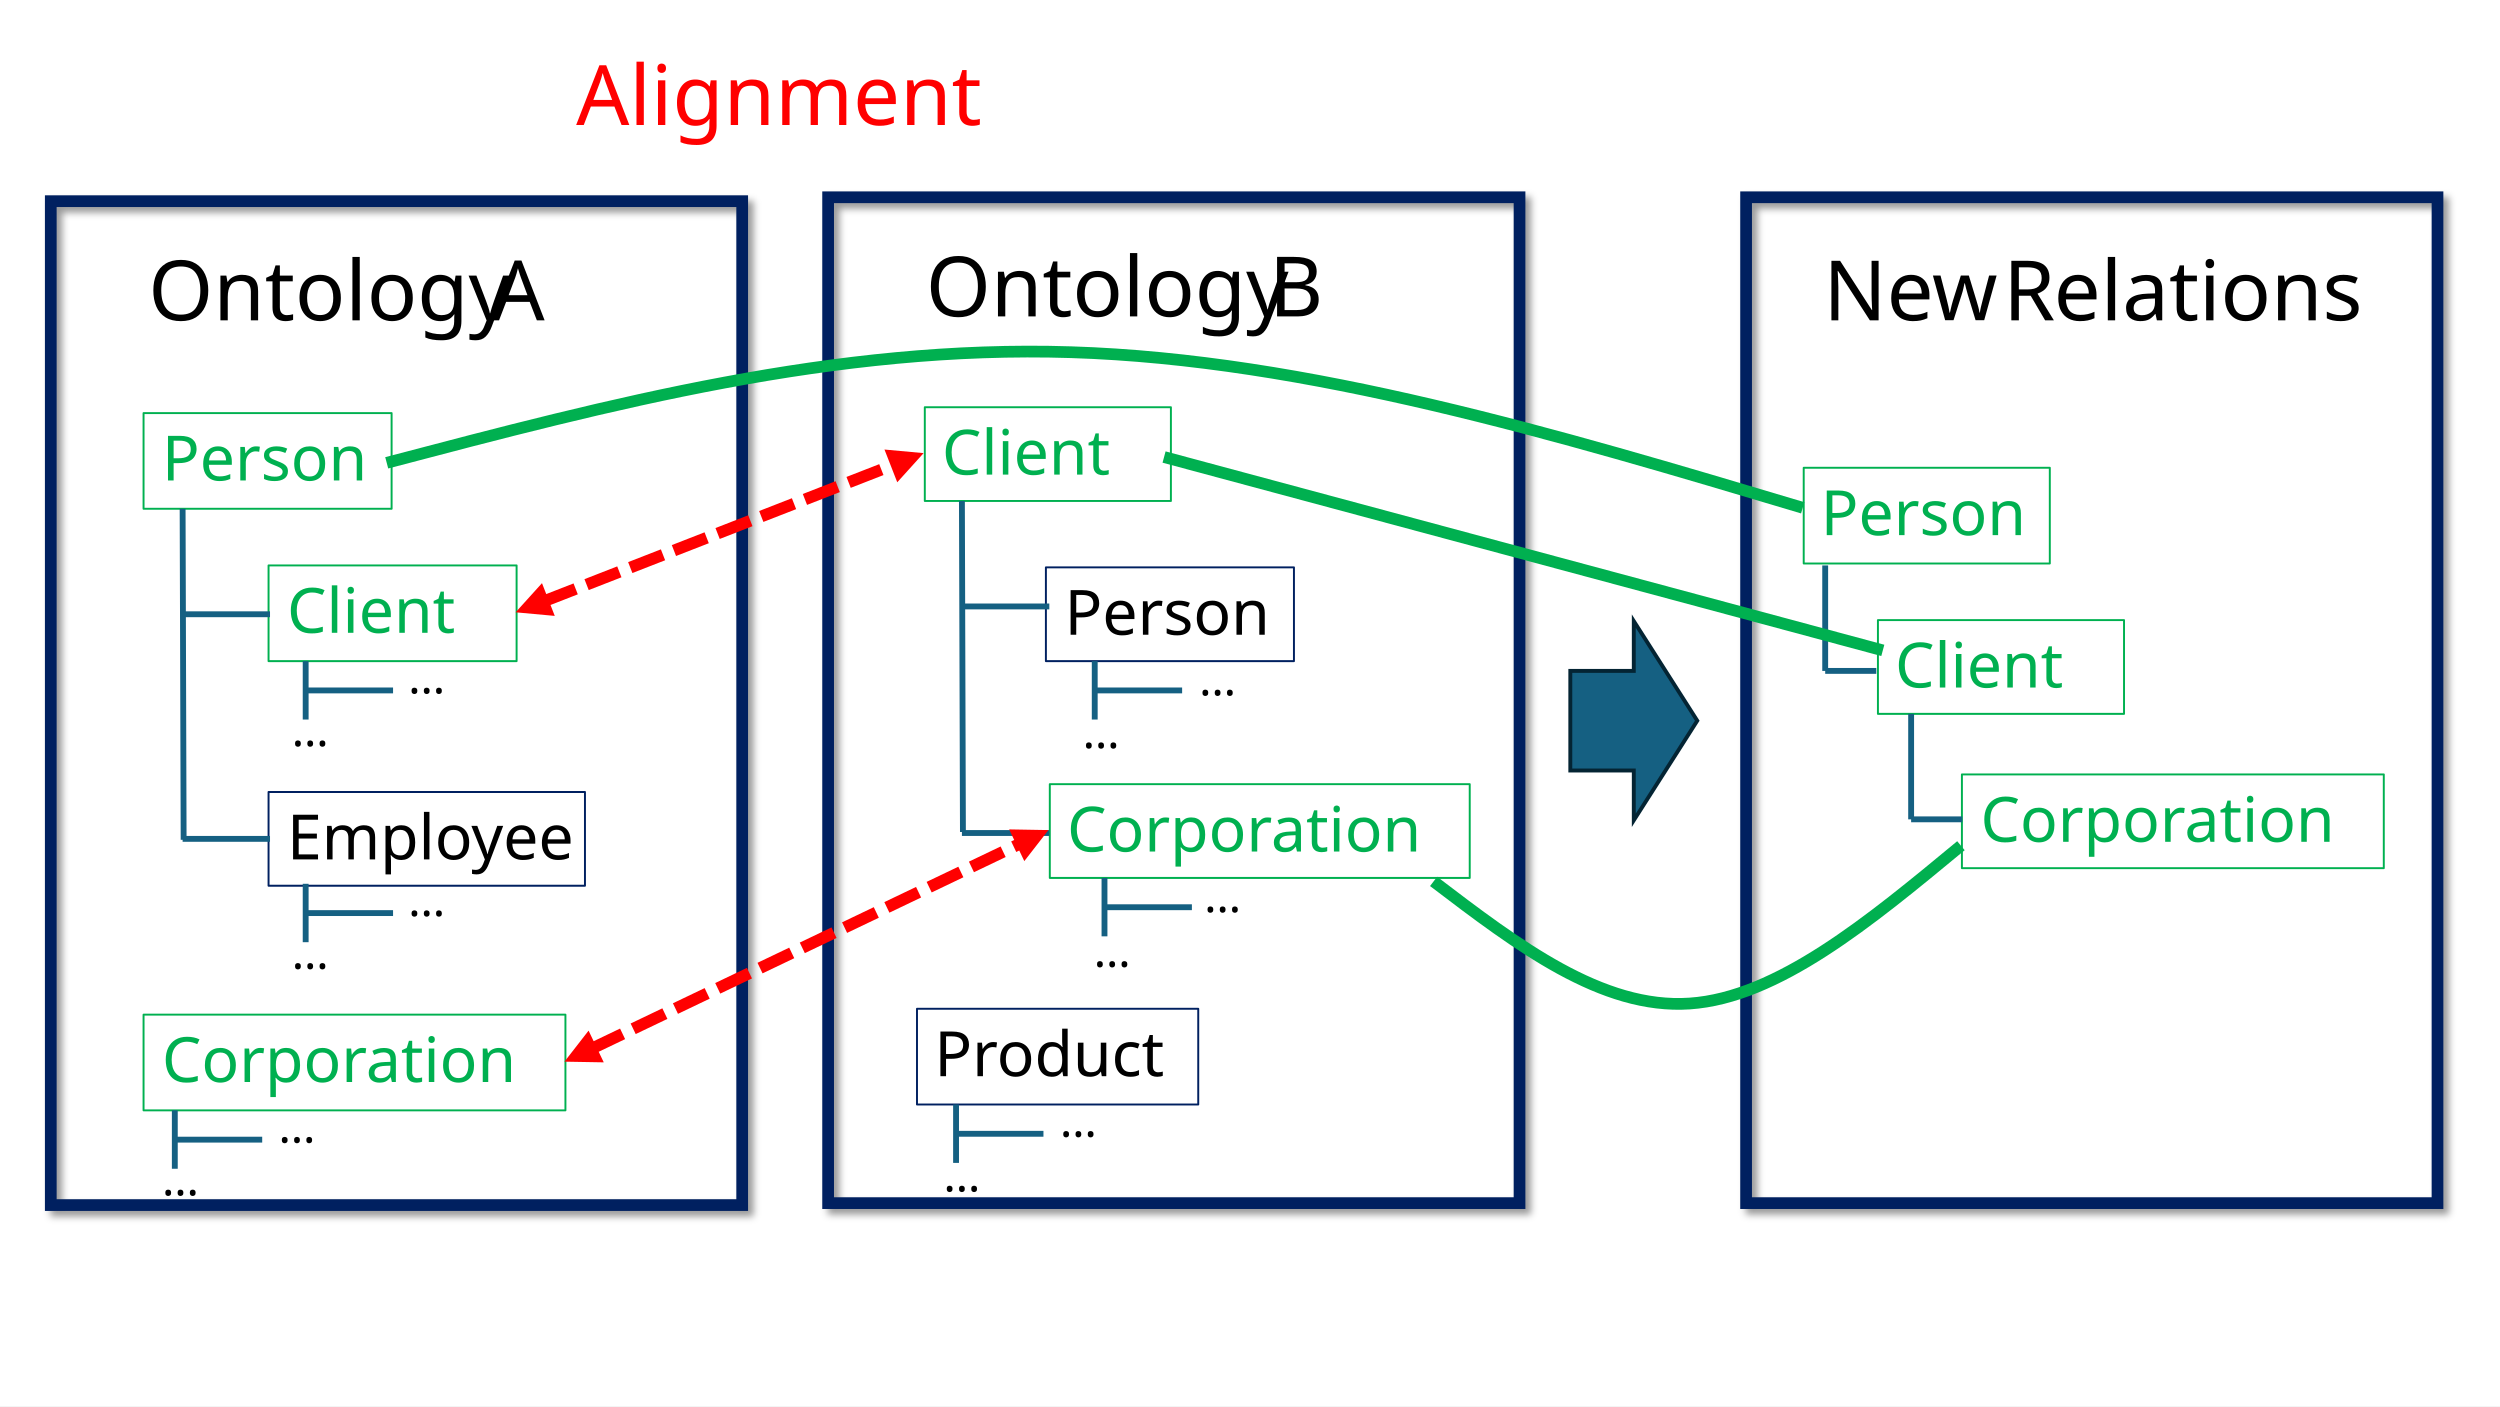
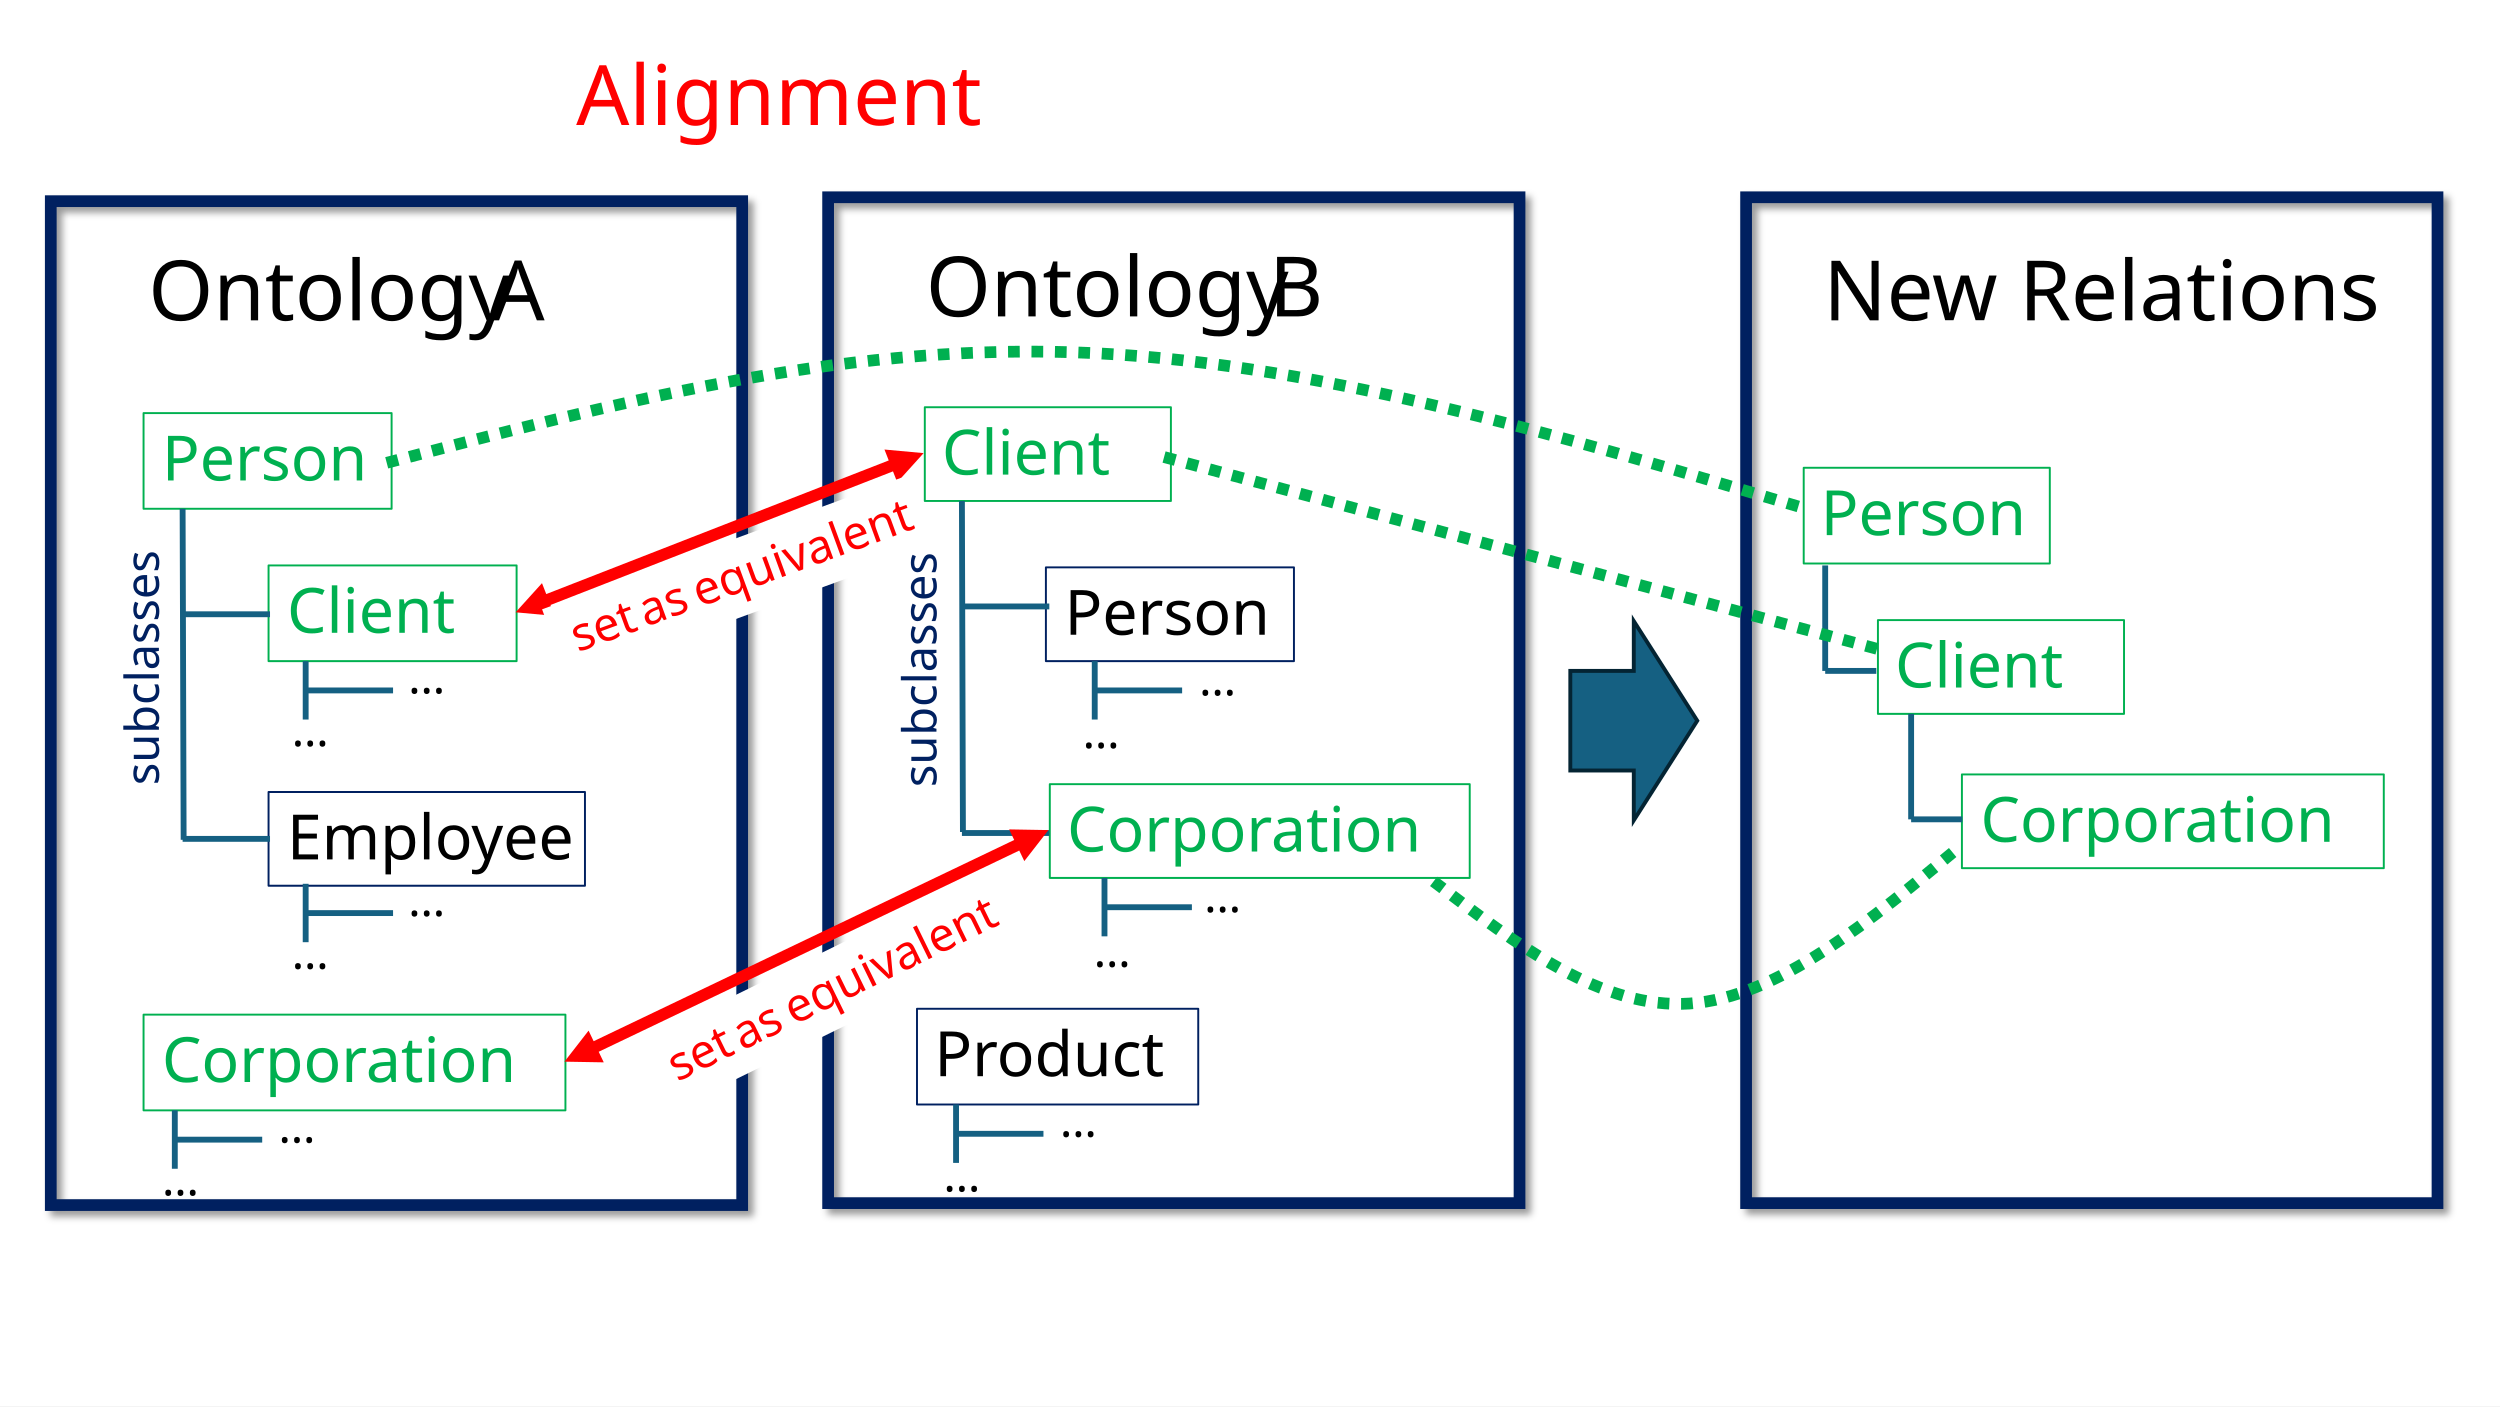
<svg xmlns="http://www.w3.org/2000/svg" width="1280" height="720" overflow="hidden">
  <defs>
    <filter id="fx0" x="-10%" y="-10%" width="120%" height="120%" filterUnits="userSpaceOnUse" primitiveUnits="userSpaceOnUse">
      <feComponentTransfer color-interpolation-filters="sRGB">
        <feFuncR type="discrete" tableValues="0 0" />
        <feFuncG type="discrete" tableValues="0 0" />
        <feFuncB type="discrete" tableValues="0 0" />
        <feFuncA type="linear" slope="0.4" intercept="0" />
      </feComponentTransfer>
      <feGaussianBlur stdDeviation="1.778 1.778" />
    </filter>
    <filter id="fx1" x="-10%" y="-10%" width="120%" height="120%" filterUnits="userSpaceOnUse" primitiveUnits="userSpaceOnUse">
      <feComponentTransfer color-interpolation-filters="sRGB">
        <feFuncR type="discrete" tableValues="0 0" />
        <feFuncG type="discrete" tableValues="0 0" />
        <feFuncB type="discrete" tableValues="0 0" />
        <feFuncA type="linear" slope="0.4" intercept="0" />
      </feComponentTransfer>
      <feGaussianBlur stdDeviation="1.778 1.778" />
    </filter>
    <filter id="fx2" x="-10%" y="-10%" width="120%" height="120%" filterUnits="userSpaceOnUse" primitiveUnits="userSpaceOnUse">
      <feComponentTransfer color-interpolation-filters="sRGB">
        <feFuncR type="discrete" tableValues="0 0" />
        <feFuncG type="discrete" tableValues="0 0" />
        <feFuncB type="discrete" tableValues="0 0" />
        <feFuncA type="linear" slope="0.4" intercept="0" />
      </feComponentTransfer>
      <feGaussianBlur stdDeviation="1.778 1.778" />
    </filter>
  </defs>
  <g>
    <rect x="0" y="0" width="1280" height="720" fill="#FFFFFF" />
    <g filter="url(#fx0)" transform="translate(19 96)">
      <g>
        <rect x="9.828" y="9.828" width="354" height="514" stroke="#002060" stroke-width="6" stroke-miterlimit="8" fill="none" />
      </g>
    </g>
    <rect x="26" y="103" width="354" height="514" stroke="#002060" stroke-width="6" stroke-miterlimit="8" fill="none" />
    <text font-family="Aptos,Aptos_MSFontService,sans-serif" font-weight="400" font-size="42.667" transform="translate(75.9087 164)">Ontology</text>
    <text font-family="Aptos,Aptos_MSFontService,sans-serif" font-weight="400" font-size="42.667" transform="translate(251.622 164)">A</text>
    <rect x="73.5" y="211.5" width="127" height="49" stroke="#00B050" stroke-linejoin="round" stroke-miterlimit="10" fill="none" />
    <text fill="#00B050" font-family="Consolas,Consolas_MSFontService,sans-serif" font-weight="400" font-size="32" transform="translate(82.9093 246)">Person</text>
    <rect x="137.5" y="289.5" width="127" height="49" stroke="#00B050" stroke-linejoin="round" stroke-miterlimit="10" fill="none" />
    <text fill="#00B050" font-family="Consolas,Consolas_MSFontService,sans-serif" font-weight="400" font-size="32" transform="translate(146.949 324)">Client</text>
    <rect x="137.5" y="405.5" width="162" height="48" stroke="#002060" stroke-linejoin="round" stroke-miterlimit="10" fill="none" />
    <text font-family="Consolas,Consolas_MSFontService,sans-serif" font-weight="400" font-size="32" transform="translate(146.949 440)">Employee</text>
    <g filter="url(#fx1)" transform="translate(417 94)">
      <g>
        <rect x="9.828" y="9.828" width="354" height="515" stroke="#002060" stroke-width="6" stroke-miterlimit="8" fill="none" />
      </g>
    </g>
    <rect x="424" y="101" width="354" height="515" stroke="#002060" stroke-width="6" stroke-miterlimit="8" fill="none" />
    <text font-family="Aptos,Aptos_MSFontService,sans-serif" font-weight="400" font-size="42.667" transform="translate(474.007 162)">Ontology</text>
    <text font-family="Aptos,Aptos_MSFontService,sans-serif" font-weight="400" font-size="42.667" transform="translate(649.721 162)">B</text>
    <rect x="535.5" y="290.5" width="127" height="48" stroke="#002060" stroke-linejoin="round" stroke-miterlimit="10" fill="none" />
    <text font-family="Consolas,Consolas_MSFontService,sans-serif" font-weight="400" font-size="32" transform="translate(545.047 325)">Person</text>
    <rect x="473.5" y="208.5" width="126" height="48" stroke="#00B050" stroke-linejoin="round" stroke-miterlimit="10" fill="none" />
    <text fill="#00B050" font-family="Consolas,Consolas_MSFontService,sans-serif" font-weight="400" font-size="32" transform="translate(482.26 243)">Client</text>
    <rect x="537.5" y="401.5" width="215" height="48" stroke="#00B050" stroke-linejoin="round" stroke-miterlimit="10" fill="none" />
    <text fill="#00B050" font-family="Consolas,Consolas_MSFontService,sans-serif" font-weight="400" font-size="32" transform="translate(546.327 436)">Corporation</text>
    <rect x="73.5" y="519.5" width="216" height="49" stroke="#00B050" stroke-linejoin="round" stroke-miterlimit="10" fill="none" />
    <text fill="#00B050" font-family="Consolas,Consolas_MSFontService,sans-serif" font-weight="400" font-size="32" transform="translate(82.9093 554)">Corporation</text>
    <rect x="469.5" y="516.5" width="144" height="49" stroke="#002060" stroke-linejoin="round" stroke-miterlimit="10" fill="none" />
    <text font-family="Consolas,Consolas_MSFontService,sans-serif" font-weight="400" font-size="32" transform="translate(478.385 551)">Product</text>
    <path d="M93.5 260.5 94.018 429.981" stroke="#156082" stroke-width="3" stroke-miterlimit="8" fill="none" fill-rule="evenodd" />
    <path d="M0 0 44.746 0" stroke="#156082" stroke-width="3" stroke-miterlimit="8" fill="none" fill-rule="evenodd" transform="matrix(-1 0 0 1 138.247 314.5)" />
    <path d="M0 0 44.746 0" stroke="#156082" stroke-width="3" stroke-miterlimit="8" fill="none" fill-rule="evenodd" transform="matrix(-1 0 0 1 138.247 429.5)" />
    <path d="M492.5 256.5 493.018 425.981" stroke="#156082" stroke-width="3" stroke-miterlimit="8" fill="none" fill-rule="evenodd" />
    <path d="M0 0 44.746 0" stroke="#156082" stroke-width="3" stroke-miterlimit="8" fill="none" fill-rule="evenodd" transform="matrix(-1 0 0 1 537.247 310.5)" />
    <path d="M0 0 44.746 0" stroke="#156082" stroke-width="3" stroke-miterlimit="8" fill="none" fill-rule="evenodd" transform="matrix(-1 0 0 1 537.247 426.5)" />
    <path d="M560.5 338.5 560.5 368.404" stroke="#156082" stroke-width="3" stroke-miterlimit="8" fill="none" fill-rule="evenodd" />
    <path d="M0 0 44.746 0" stroke="#156082" stroke-width="3" stroke-miterlimit="8" fill="none" fill-rule="evenodd" transform="matrix(-1 0 0 1 605.247 353.5)" />
    <path d="M565.5 449.5 565.5 479.404" stroke="#156082" stroke-width="3" stroke-miterlimit="8" fill="none" fill-rule="evenodd" />
    <path d="M0 0 44.746 0" stroke="#156082" stroke-width="3" stroke-miterlimit="8" fill="none" fill-rule="evenodd" transform="matrix(-1 0 0 1 610.247 464.5)" />
    <text font-family="Aptos,Aptos_MSFontService,sans-serif" font-weight="400" font-size="24" transform="translate(613.919 356)">…</text>
    <text font-family="Aptos,Aptos_MSFontService,sans-serif" font-weight="400" font-size="24" transform="translate(554.272 383)">…</text>
    <text font-family="Aptos,Aptos_MSFontService,sans-serif" font-weight="400" font-size="24" transform="translate(616.503 467)">…</text>
    <text font-family="Aptos,Aptos_MSFontService,sans-serif" font-weight="400" font-size="24" transform="translate(559.941 495)">…</text>
    <path d="M489.5 565.5 489.5 595.404" stroke="#156082" stroke-width="3" stroke-miterlimit="8" fill="none" fill-rule="evenodd" />
    <path d="M0 0 44.746 0" stroke="#156082" stroke-width="3" stroke-miterlimit="8" fill="none" fill-rule="evenodd" transform="matrix(-1 0 0 1 534.247 580.5)" />
    <text font-family="Aptos,Aptos_MSFontService,sans-serif" font-weight="400" font-size="24" transform="translate(542.643 582)">…</text>
    <text font-family="Aptos,Aptos_MSFontService,sans-serif" font-weight="400" font-size="24" transform="translate(482.996 610)">…</text>
    <path d="M156.5 338.5 156.5 368.404" stroke="#156082" stroke-width="3" stroke-miterlimit="8" fill="none" fill-rule="evenodd" />
    <path d="M0 0 44.746 0" stroke="#156082" stroke-width="3" stroke-miterlimit="8" fill="none" fill-rule="evenodd" transform="matrix(-1 0 0 1 201.247 353.5)" />
    <text font-family="Aptos,Aptos_MSFontService,sans-serif" font-weight="400" font-size="24" transform="translate(208.975 355)">…</text>
    <text font-family="Aptos,Aptos_MSFontService,sans-serif" font-weight="400" font-size="24" transform="translate(149.327 382)">…</text>
    <path d="M156.5 452.5 156.5 482.404" stroke="#156082" stroke-width="3" stroke-miterlimit="8" fill="none" fill-rule="evenodd" />
    <path d="M0 0 44.746 0" stroke="#156082" stroke-width="3" stroke-miterlimit="8" fill="none" fill-rule="evenodd" transform="matrix(-1 0 0 1 201.247 467.5)" />
    <text font-family="Aptos,Aptos_MSFontService,sans-serif" font-weight="400" font-size="24" transform="translate(208.975 469)">…</text>
    <text font-family="Aptos,Aptos_MSFontService,sans-serif" font-weight="400" font-size="24" transform="translate(149.327 496)">…</text>
    <path d="M89.5 568.5 89.5 598.404" stroke="#156082" stroke-width="3" stroke-miterlimit="8" fill="none" fill-rule="evenodd" />
    <path d="M0 0 44.746 0" stroke="#156082" stroke-width="3" stroke-miterlimit="8" fill="none" fill-rule="evenodd" transform="matrix(-1 0 0 1 134.247 583.5)" />
    <text font-family="Aptos,Aptos_MSFontService,sans-serif" font-weight="400" font-size="24" transform="translate(142.556 585)">…</text>
    <text font-family="Aptos,Aptos_MSFontService,sans-serif" font-weight="400" font-size="24" transform="translate(82.9092 612)">…</text>
-     <path d="M15.065 2.657 31.833 9.2 29.653 14.789 12.884 8.247ZM37.423 11.381 54.192 17.923 52.011 23.513 35.242 16.97ZM59.782 20.104 76.55 26.646 74.37 32.236 57.601 25.694ZM82.14 28.827 98.909 35.37 96.728 40.959 79.959 34.417ZM104.499 37.551 121.268 44.093 119.087 49.683 102.318 43.14ZM126.857 46.274 143.626 52.816 141.445 58.406 124.676 51.864ZM149.216 54.997 165.985 61.54 163.804 67.129 147.035 60.587ZM171.574 63.721 188.343 70.263 186.162 75.853 169.393 69.31ZM193.933 72.444 196.005 73.253 193.825 78.842 191.752 78.034ZM13.498 14.927 0 0 20.04-1.842ZM195.391 66.573 208.889 81.499 188.849 83.341Z" fill="#FF0000" transform="matrix(1 0 0 -1 264 313.5)" />
-     <path d="M14.825 3.768 31.062 11.538 28.473 16.95 12.236 9.181ZM36.475 14.127 52.712 21.897 50.122 27.309 33.885 19.54ZM58.124 24.487 74.361 32.256 71.771 37.669 55.534 29.899ZM79.773 34.846 96.01 42.615 93.42 48.028 77.183 40.258ZM101.422 45.205 117.659 52.975 115.069 58.387 98.832 50.617ZM123.071 55.565 139.308 63.334 136.718 68.746 120.481 60.977ZM144.72 65.924 160.957 73.693 158.368 79.105 142.131 71.336ZM166.37 76.283 182.606 84.052 180.017 89.465 163.78 81.695ZM188.019 86.642 204.256 94.412 201.666 99.824 185.429 92.055ZM209.668 97.001 225.905 104.771 223.315 110.183 207.078 102.414ZM231.317 107.361 235.564 109.393 232.974 114.805 228.727 112.773ZM12.352 15.888 0 0 20.122-0.349ZM235.447 102.685 247.799 118.573 227.678 118.922Z" fill="#FF0000" transform="matrix(1 0 0 -1 289 543.573)" />
+     <path d="M15.065 2.657 196.005 73.253 193.825 78.842 12.884 8.247ZM13.498 14.927 0 0 20.04-1.842ZM195.391 66.573 208.889 81.499 188.849 83.341Z" fill="#FF0000" transform="matrix(1 0 0 -1 264 313.5)" />
+     <path d="M14.825 3.768 235.564 109.393 232.974 114.805 12.236 9.181ZM12.352 15.888 0 0 20.122-0.349ZM235.447 102.685 247.799 118.573 227.678 118.922Z" fill="#FF0000" transform="matrix(1 0 0 -1 289 543.573)" />
    <g filter="url(#fx2)" transform="translate(887 94)">
      <g>
        <rect x="9.828" y="9.828" width="354" height="515" stroke="#002060" stroke-width="6" stroke-miterlimit="8" fill="none" />
      </g>
    </g>
    <rect x="894" y="101" width="354" height="515" stroke="#002060" stroke-width="6" stroke-miterlimit="8" fill="none" />
-     <text font-family="Aptos,Aptos_MSFontService,sans-serif" font-weight="400" font-size="42.667" transform="translate(933.547 164)">New</text>
-     <text font-family="Aptos,Aptos_MSFontService,sans-serif" font-weight="400" font-size="42.667" transform="translate(1025.67 164)">R</text>
-     <text font-family="Aptos,Aptos_MSFontService,sans-serif" font-weight="400" font-size="42.667" transform="translate(1051.51 164)">elations</text>
+     <text font-family="Aptos,Aptos_MSFontService,sans-serif" font-weight="400" font-size="42.667" transform="translate(933.547 164)">New Relations</text>
    <rect x="923.5" y="239.5" width="126" height="49" stroke="#00B050" stroke-linejoin="round" stroke-miterlimit="10" fill="none" />
    <text fill="#00B050" font-family="Consolas,Consolas_MSFontService,sans-serif" font-weight="400" font-size="32" transform="translate(932.189 274)">Person</text>
    <rect x="1004.5" y="396.5" width="216" height="48" stroke="#00B050" stroke-linejoin="round" stroke-miterlimit="10" fill="none" />
    <text fill="#00B050" font-family="Consolas,Consolas_MSFontService,sans-serif" font-weight="400" font-size="32" transform="translate(1014.01 431)">Corporation</text>
    <rect x="961.5" y="317.5" width="126" height="48" stroke="#00B050" stroke-linejoin="round" stroke-miterlimit="10" fill="none" />
    <text fill="#00B050" font-family="Consolas,Consolas_MSFontService,sans-serif" font-weight="400" font-size="32" transform="translate(970.255 352)">Client</text>
    <path d="M934.5 289.5 934.5 343.511" stroke="#156082" stroke-width="3" stroke-miterlimit="8" fill="none" fill-rule="evenodd" />
    <path d="M0 0 26.163 0" stroke="#156082" stroke-width="3" stroke-miterlimit="8" fill="none" fill-rule="evenodd" transform="matrix(-1 0 0 1 960.663 343.5)" />
    <path d="M978.5 365.5 978.5 419.511" stroke="#156082" stroke-width="3" stroke-miterlimit="8" fill="none" fill-rule="evenodd" />
    <path d="M0 0 26.163 0" stroke="#156082" stroke-width="3" stroke-miterlimit="8" fill="none" fill-rule="evenodd" transform="matrix(-1 0 0 1 1004.66 419.5)" />
    <path d="M804 343.5 836.5 343.5 836.5 318 869 369 836.5 420 836.5 394.5 804 394.5Z" stroke="#042433" stroke-width="2" stroke-miterlimit="8" fill="#156082" fill-rule="evenodd" />
    <text fill="#FF0000" font-family="Aptos,Aptos_MSFontService,sans-serif" font-weight="400" font-size="42.667" transform="translate(294.994 64)">Alignment</text>
-     <path d="M198 236.963C312.832 206.727 427.663 176.491 548.497 180.331 669.33 184.17 796.165 222.085 923 260" stroke="#00B050" stroke-width="6" stroke-miterlimit="8" fill="none" fill-rule="evenodd" />
-     <path d="M734 451.277C777.058 484.063 820.115 516.849 865.115 513.803 910.115 510.757 957.058 471.878 1004 433" stroke="#00B050" stroke-width="6" stroke-miterlimit="8" fill="none" fill-rule="evenodd" />
-     <path d="M596 234 964 333" stroke="#00B050" stroke-width="6" stroke-miterlimit="8" fill="none" fill-rule="evenodd" />
+     <path d="M198 236.963C312.832 206.727 427.663 176.491 548.497 180.331 669.33 184.17 796.165 222.085 923 260" stroke="#00B050" stroke-width="6" stroke-miterlimit="8" stroke-dasharray="6 6" fill="none" fill-rule="evenodd" />
+     <path d="M734 451.277C777.058 484.063 820.115 516.849 865.115 513.803 910.115 510.757 957.058 471.878 1004 433" stroke="#00B050" stroke-width="6" stroke-miterlimit="8" stroke-dasharray="6 6" fill="none" fill-rule="evenodd" />
+     <path d="M596 234 964 333" stroke="#00B050" stroke-width="6" stroke-miterlimit="8" stroke-dasharray="6 6" fill="none" fill-rule="evenodd" />
+     <text fill="#002060" font-family="Aptos,Aptos_MSFontService,sans-serif" font-weight="400" font-size="24" transform="matrix(-1.83697e-16 -1 1 -1.83697e-16 81.3575 402)">subclasses</text>
+     <text fill="#002060" font-family="Aptos,Aptos_MSFontService,sans-serif" font-weight="400" font-size="24" transform="matrix(-1.83697e-16 -1 1 -1.83697e-16 479.465 403)">subclasses</text>
+     <path d="M277.543 311.971 461.599 244.549 474.936 280.958 290.88 348.38Z" fill="#FFFFFF" fill-rule="evenodd" />
+     <text fill="#FF0000" font-family="Aptos,Aptos_MSFontService,sans-serif" font-weight="400" font-size="24" transform="matrix(0.938985 -0.343959 0.343959 0.938985 295.775 334)">set</text>
+     <text fill="#FF0000" font-family="Aptos,Aptos_MSFontService,sans-serif" font-weight="400" font-size="24" transform="matrix(0.938985 -0.343959 0.343959 0.938985 330.518 321)">as</text>
+     <text fill="#FF0000" font-family="Aptos,Aptos_MSFontService,sans-serif" font-weight="400" font-size="24" transform="matrix(0.938985 -0.343959 0.343959 0.938985 358.061 311)">equivalent</text>
+     <path d="M326.338 534.068 502.374 447.85 519.429 482.673 343.393 568.891Z" fill="#FFFFFF" fill-rule="evenodd" />
+     <text fill="#FF0000" font-family="Aptos,Aptos_MSFontService,sans-serif" font-weight="400" font-size="24" transform="matrix(0.89807 -0.439853 0.439853 0.89807 346.748 554)">set</text>
+     <text fill="#FF0000" font-family="Aptos,Aptos_MSFontService,sans-serif" font-weight="400" font-size="24" transform="matrix(0.89807 -0.439853 0.439853 0.89807 379.976 538)">as</text>
+     <text fill="#FF0000" font-family="Aptos,Aptos_MSFontService,sans-serif" font-weight="400" font-size="24" transform="matrix(0.89807 -0.439853 0.439853 0.89807 406.32 525)">equivalent</text>
  </g>
</svg>
